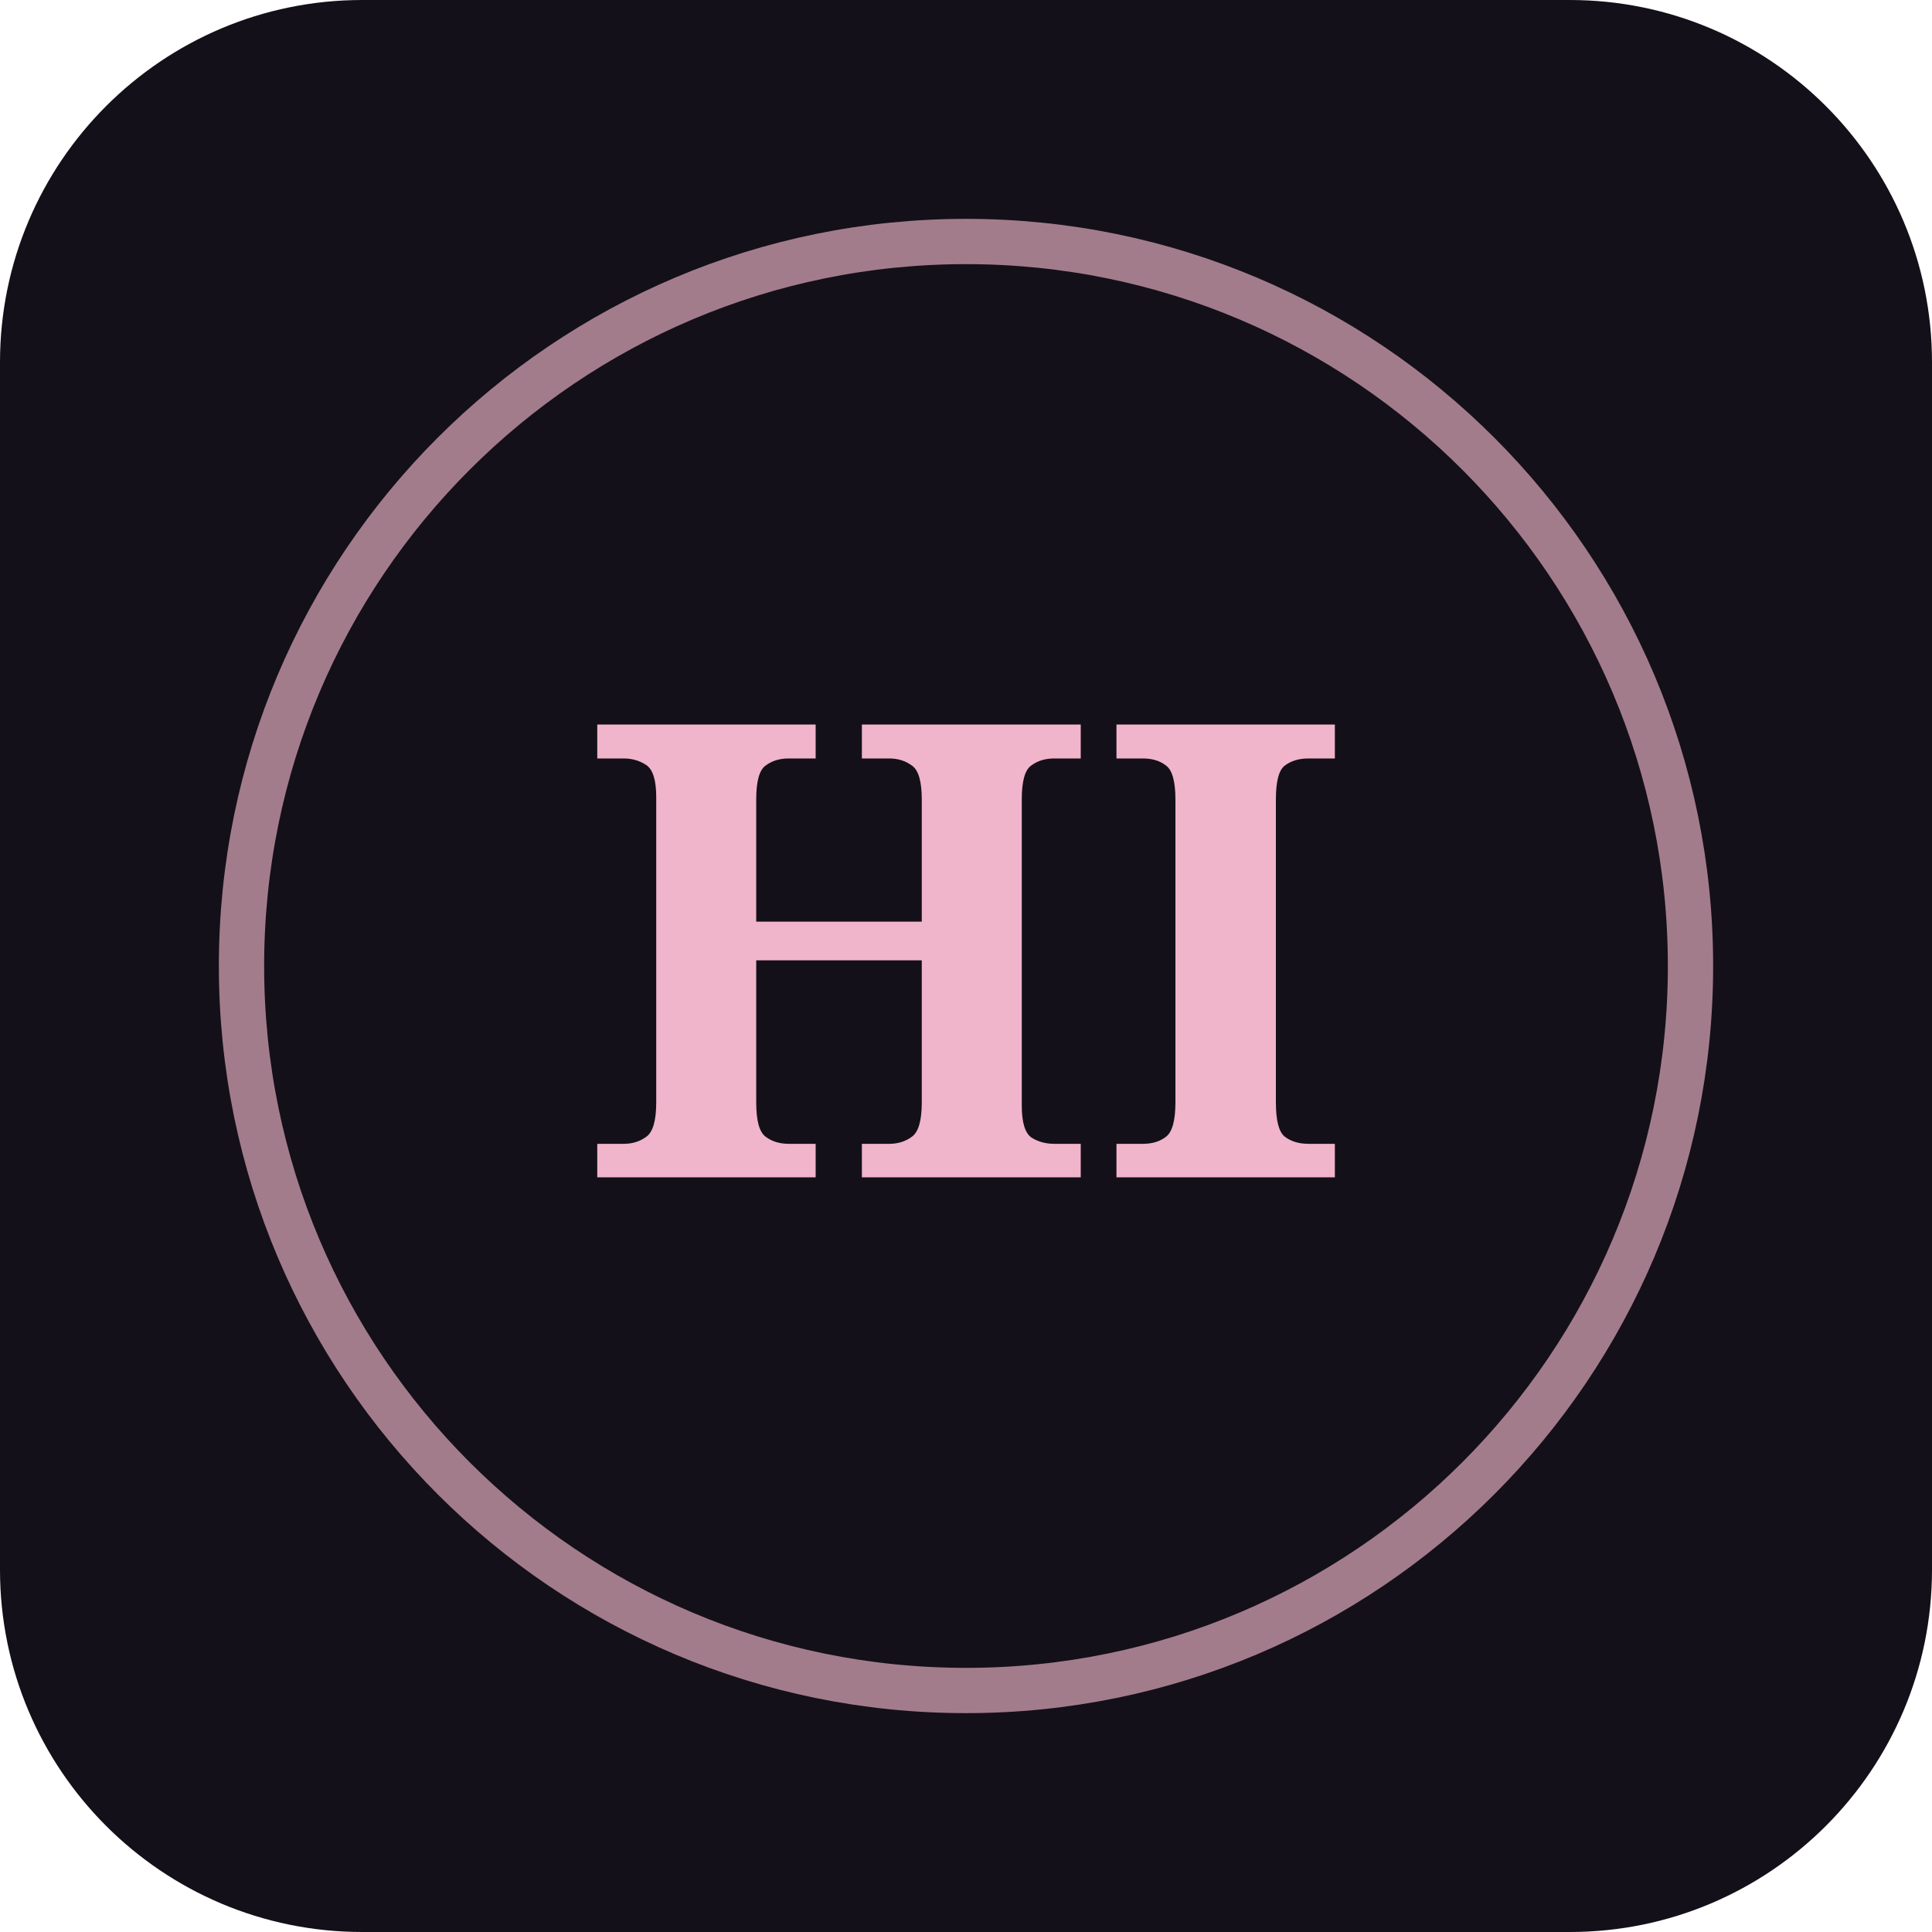
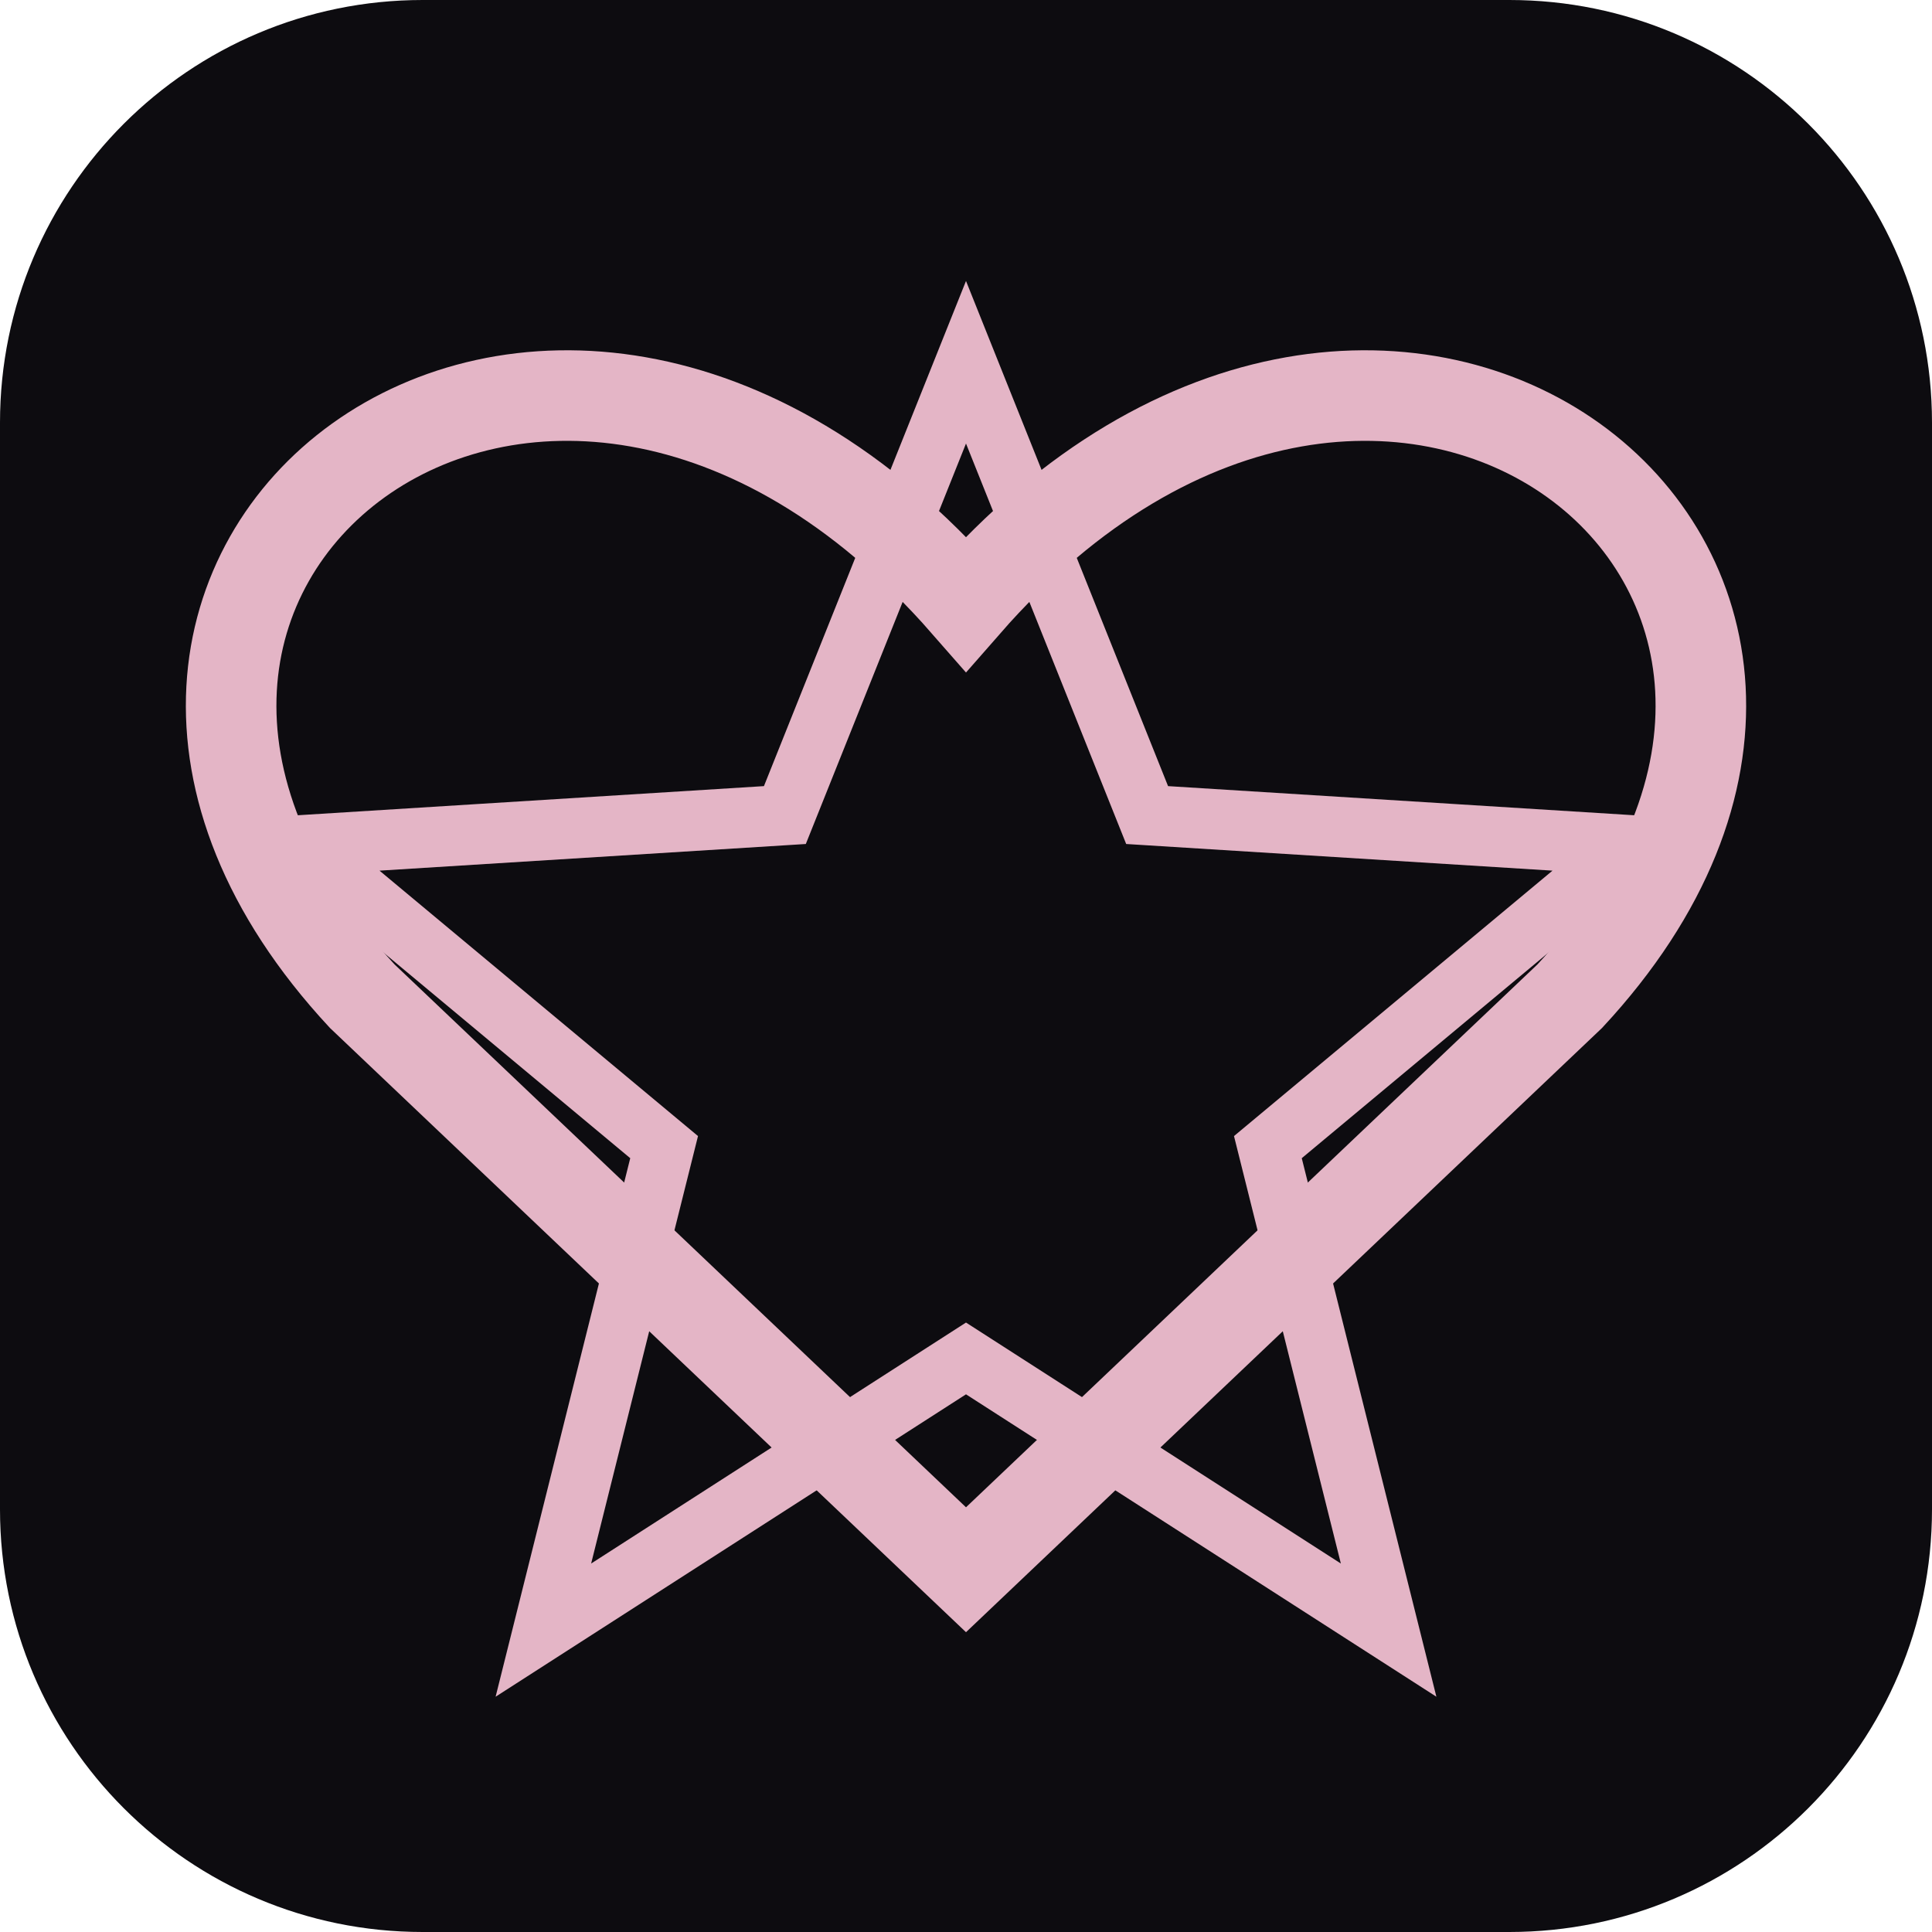
<svg xmlns="http://www.w3.org/2000/svg" viewBox="0 0 64 64">
-   <rect width="64" height="64" rx="12" fill="#141019" />
-   <circle cx="32" cy="32" r="24" fill="none" stroke="#f0b5ca" stroke-width="1.5" opacity=".65" />
-   <text x="32" y="39" text-anchor="middle" font-family="Georgia,serif" font-size="21" font-weight="bold" fill="#f0b5ca">HI</text>
+   <rect width="64" height="64" rx="14" fill="#0d0c10" />
+   <path d="M32 52 12 33C-1 19 18 4 32 20 46 4 65 19 52 33Z" fill="none" stroke="#e4b5c6" stroke-width="3" />
+   <path d="m32 12 6 15 16 1-12 10 4 16-14-9-14 9 4-16-12-10 16-1Z" fill="none" stroke="#e4b5c6" stroke-width="2" />
</svg>
